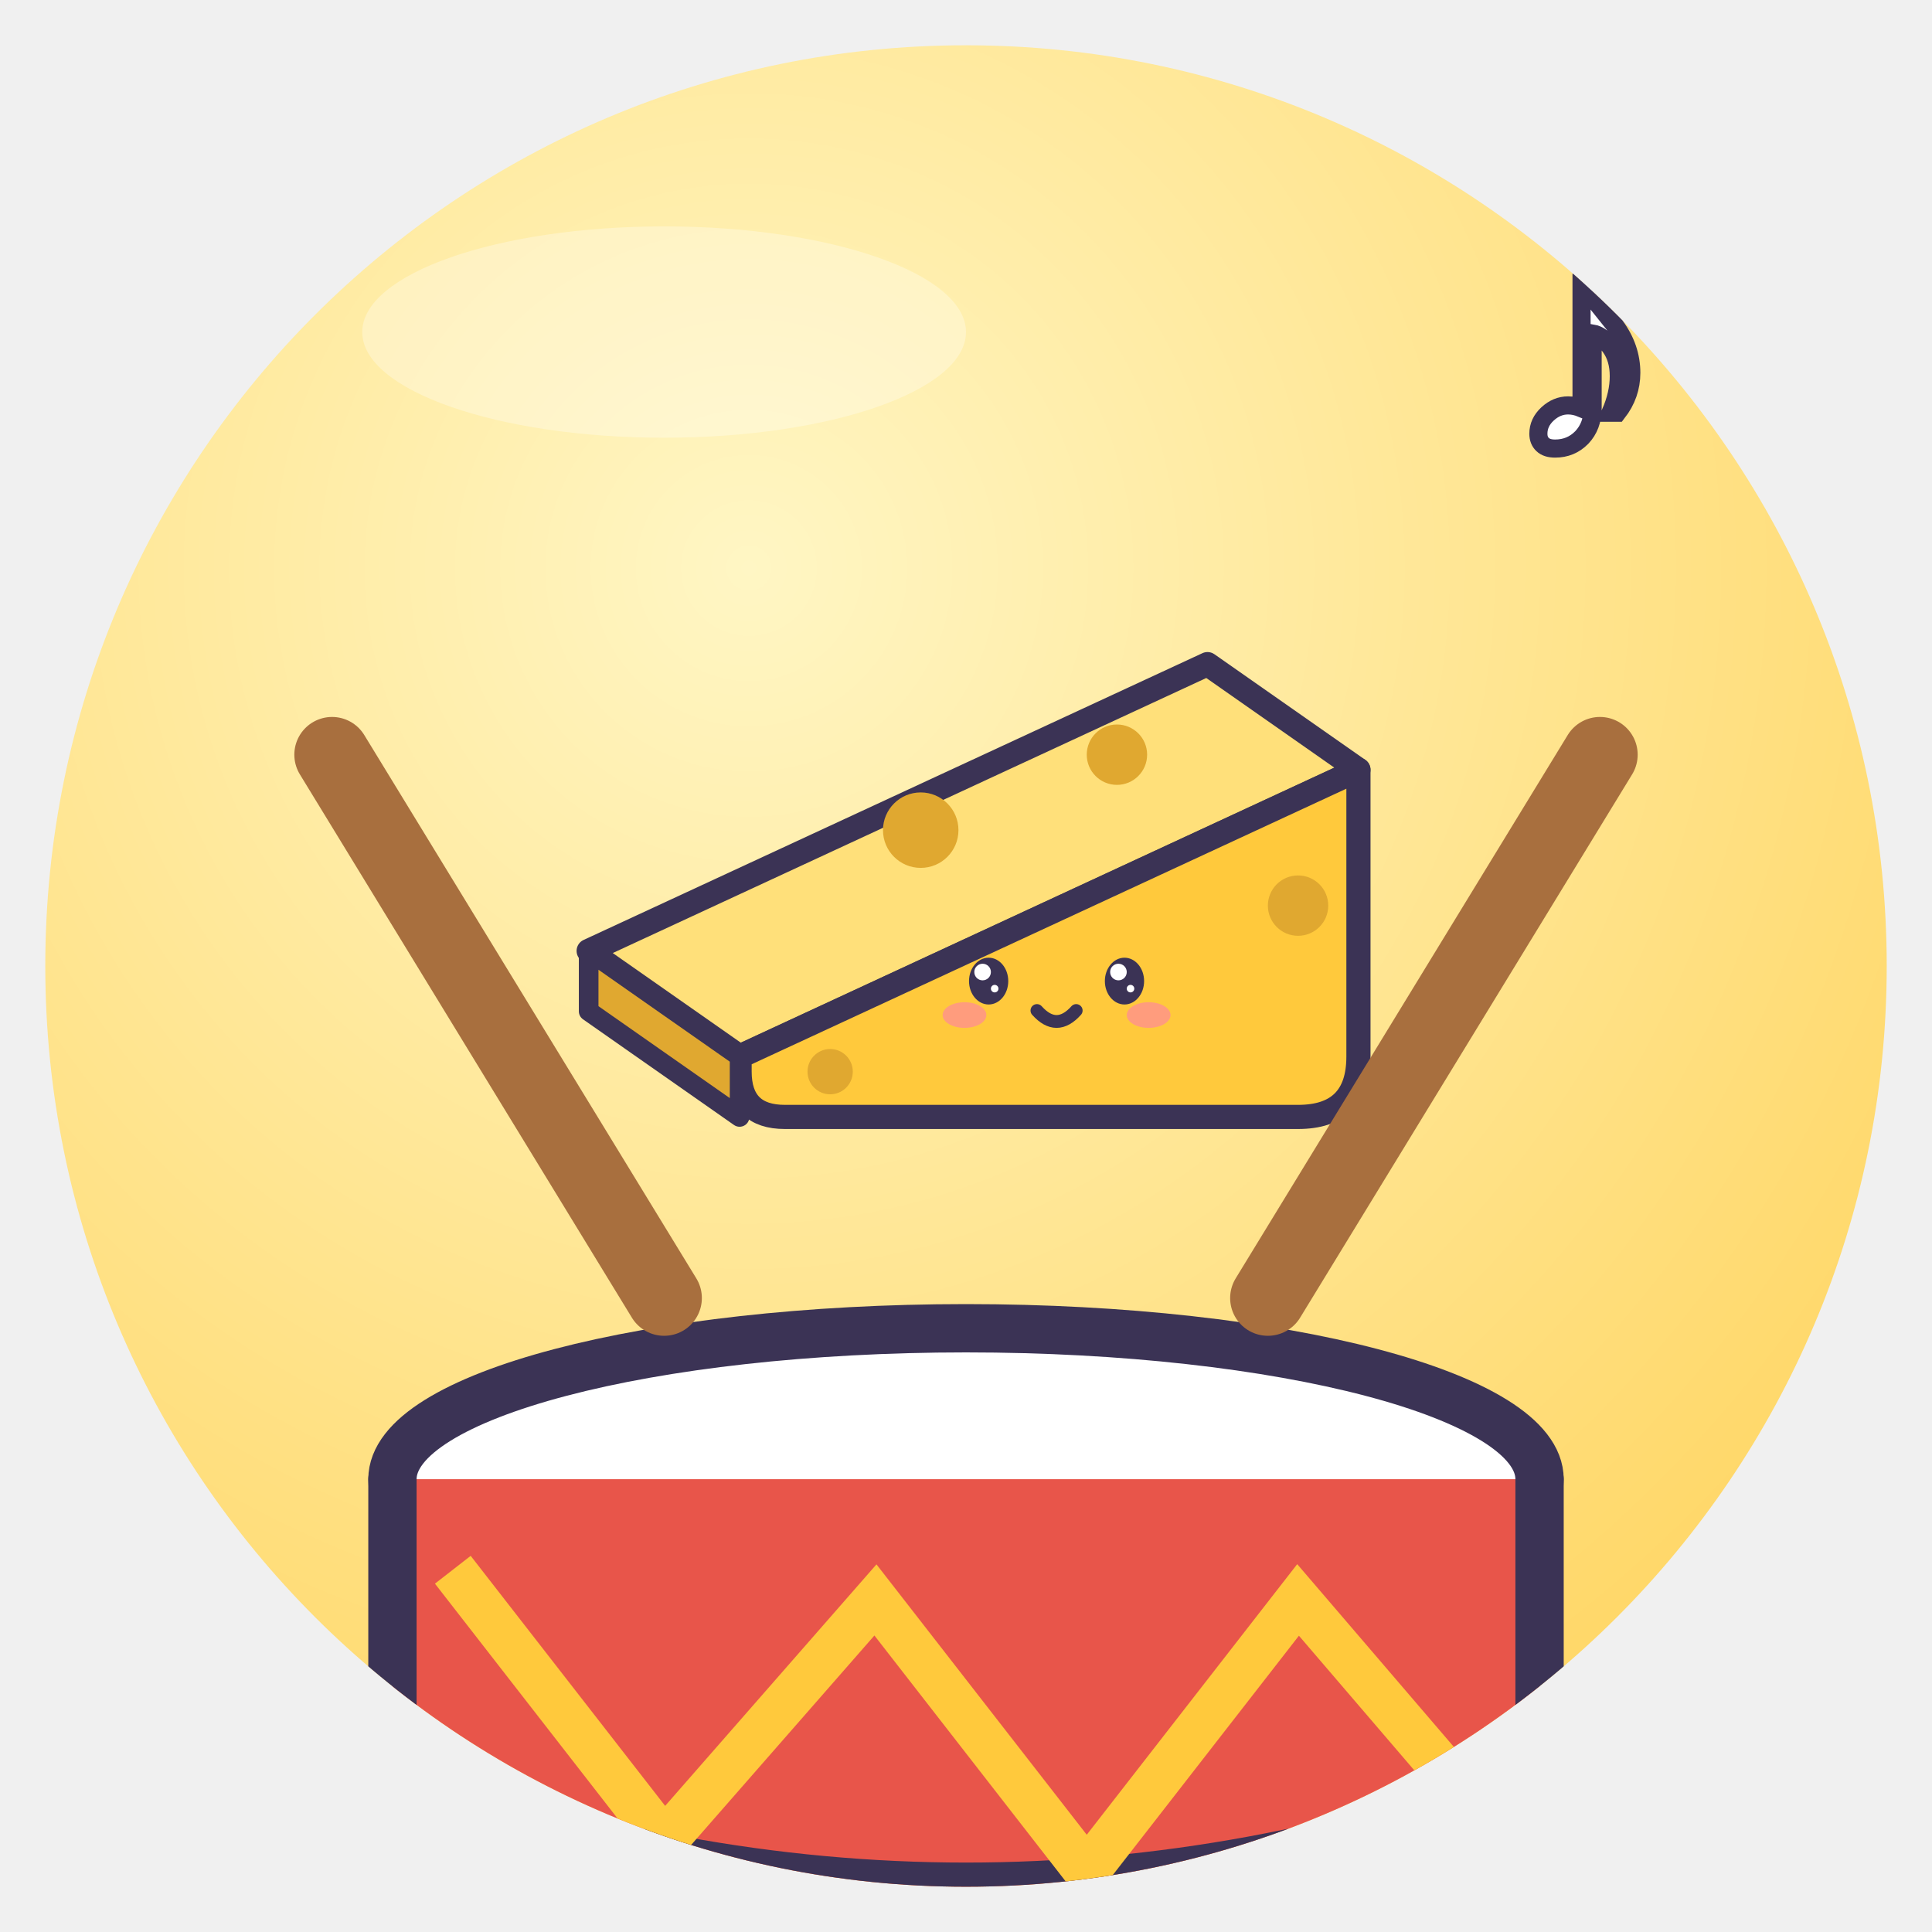
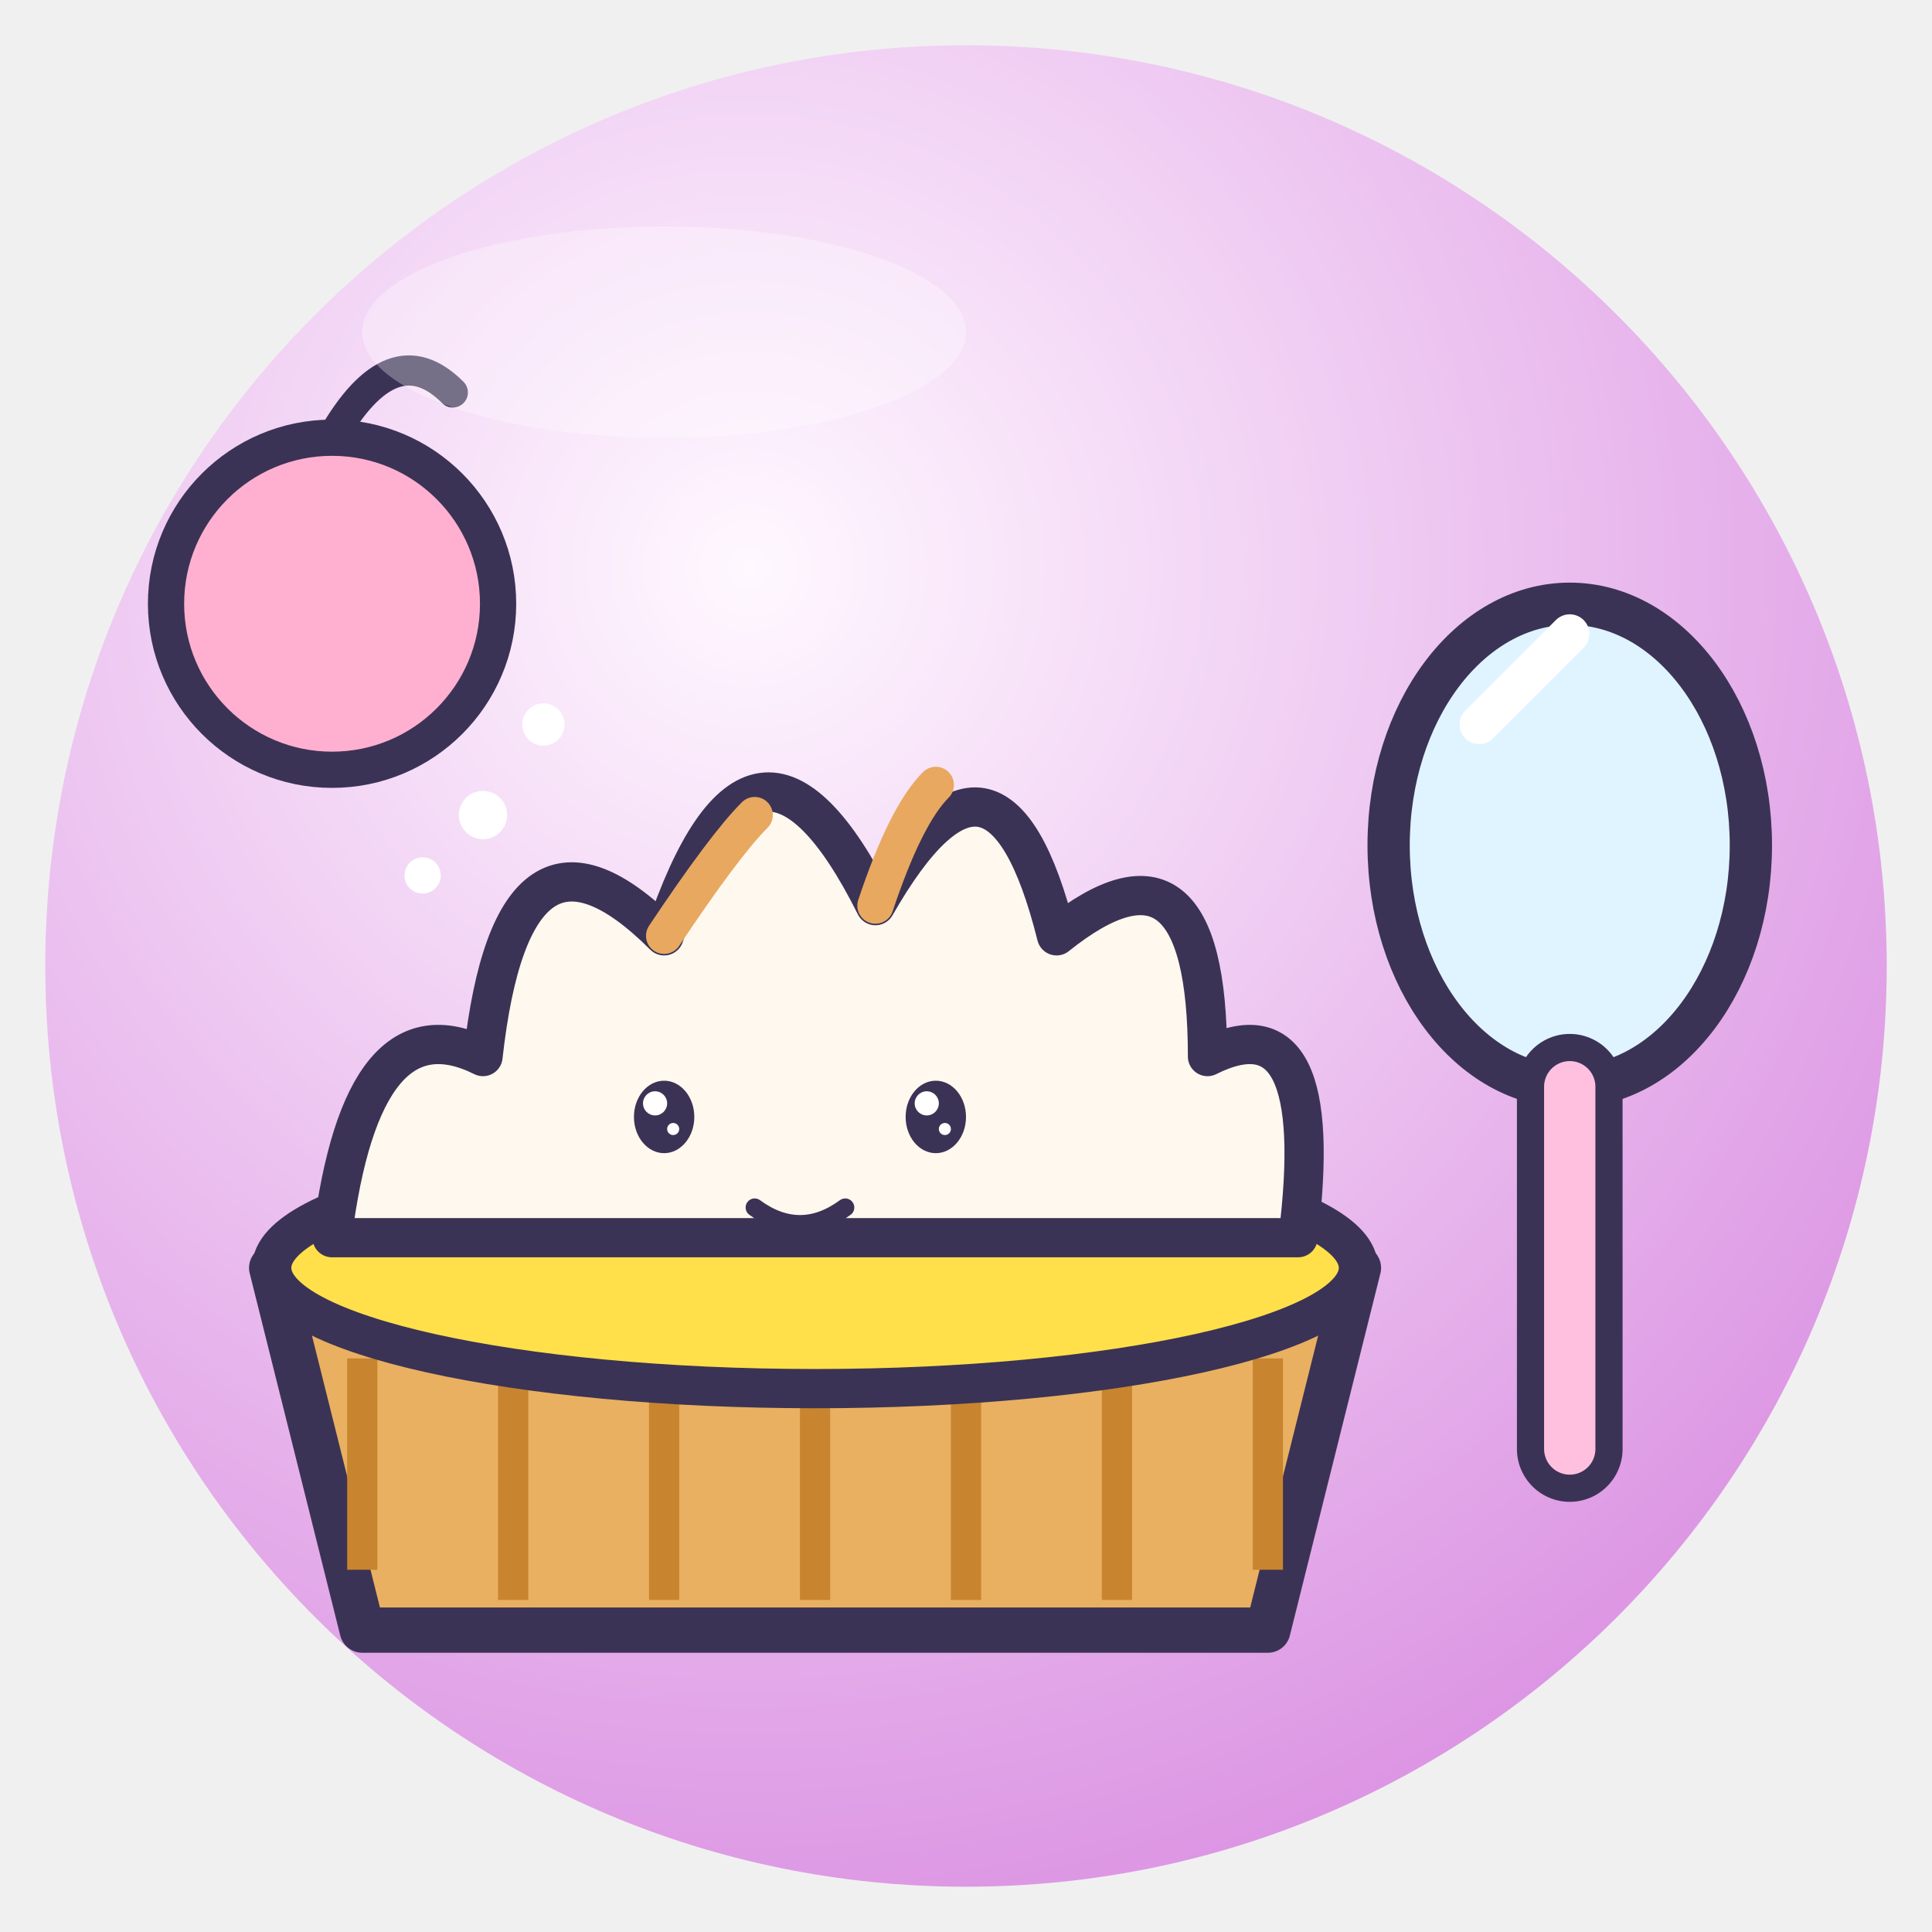
<svg xmlns="http://www.w3.org/2000/svg" viewBox="0 0 128 128" width="128" height="128">
  <defs>
    <radialGradient id="g" cx="38%" cy="28%" r="85%">
-       <stop offset="0" stop-color="#FFF6C4" />
-       <stop offset="1" stop-color="#FFD45E" />
+       <stop offset="0" stop-color="#FFF8FF" />
+       <stop offset="1" stop-color="#D88AE0" />
    </radialGradient>
    <clipPath id="c">
      <circle cx="64" cy="64" r="61" />
    </clipPath>
  </defs>
  <circle cx="64" cy="64" r="61" fill="url(#g)" />
  <g clip-path="url(#c)">
-     <ellipse cx="64" cy="98" rx="38" ry="10" fill="#fff" stroke="#3B3355" stroke-width="3.2" stroke-linejoin="round" stroke-linecap="round" />
-     <path d="M26 98 V118 Q64 132 102 118 V98" fill="#E8554A" stroke="#3B3355" stroke-width="3.2" stroke-linejoin="round" stroke-linecap="round" />
-     <path d="M30 104 L44 122 L58 106 L72 124 L86 106 L98 120" fill="none" stroke="#FFC93C" stroke-width="3" />
-     <g transform="translate(64 54) rotate(0) scale(0.5 0.5) translate(-64 -64)">
-       <path d="M14 82 L96 44 L116 58 L34 96Z" fill="#FFE07A" stroke="#3B3355" stroke-width="3.2" stroke-linejoin="round" stroke-linecap="round" />
-       <path d="M34 96 L116 58 V96 Q116 104 108 104 H40 Q34 104 34 98Z" fill="#FFC93C" stroke="#3B3355" stroke-width="3.2" stroke-linejoin="round" stroke-linecap="round" />
-       <path d="M14 82 L34 96 V104 L14 90Z" fill="#E0A830" stroke="#3B3355" stroke-linejoin="round" stroke-linecap="round" stroke-width="2.6" />
-       <circle cx="58" cy="66" r="5" fill="#E0A830" />
-       <circle cx="84" cy="56" r="4" fill="#E0A830" />
-       <circle cx="108" cy="76" r="4" fill="#E0A830" />
-       <circle cx="46" cy="98" r="3" fill="#E0A830" />
-       <ellipse cx="67" cy="86" rx="2.6" ry="3.1" fill="#3B3355" />
-       <circle cx="66.2" cy="84.8" r="1.1" fill="#fff" />
-       <circle cx="67.8" cy="87.0" r="0.5" fill="#fff" />
-       <ellipse cx="85" cy="86" rx="2.6" ry="3.1" fill="#3B3355" />
-       <circle cx="84.2" cy="84.8" r="1.1" fill="#fff" />
-       <circle cx="85.8" cy="87.0" r="0.5" fill="#fff" />
-       <ellipse cx="63.8" cy="90.5" rx="2.9" ry="1.7" fill="#FF7FA8" opacity=".6" />
-       <ellipse cx="88.2" cy="90.5" rx="2.9" ry="1.7" fill="#FF7FA8" opacity=".6" />
-       <path d="M73.4 89.9 Q76 92.8 78.6 89.9" fill="none" stroke="#3B3355" stroke-linejoin="round" stroke-linecap="round" stroke-width="1.7" />
-     </g>
-     <path d="M22 50 L44 86 M106 50 L84 86" stroke="#A86F3E" stroke-width="5" stroke-linecap="round" />
-     <text x="100" y="30" font-family="Arial" font-weight="700" font-size="20" fill="#fff" stroke="#3B3355" stroke-width="1.2">♪</text>
+     <path d="M18 84 L24 108 H84 L90 84Z" fill="#E8B060" stroke="#3B3355" stroke-linejoin="round" stroke-linecap="round" stroke-width="3" />
+     <path d="M24 90 V104 M34 90 V106 M44 90 V106 M54 90 V106 M64 90 V106 M74 90 V106 M84 90 V104" stroke="#C8842E" stroke-width="2" />
+     <ellipse cx="54" cy="84" rx="36" ry="8" fill="#FFE04A" stroke="#3B3355" stroke-linejoin="round" stroke-linecap="round" stroke-width="2.6" />
+     <path d="M22 82 Q24 66 32 70 Q34 52 44 62 Q50 44 58 60 Q66 46 70 62 Q80 54 80 70 Q88 66 86 82Z" fill="#FFF8EE" stroke="#3B3355" stroke-linejoin="round" stroke-linecap="round" stroke-width="2.6" />
+     <path d="M44 62 Q48 56 50 54 M58 60 Q60 54 62 52" fill="none" stroke="#E8A860" stroke-width="2.4" stroke-linecap="round" />
+     <ellipse cx="44" cy="74" rx="2.0" ry="2.4" fill="#3B3355" />
+     <circle cx="43.4" cy="73.1" r="0.8" fill="#fff" />
+     <circle cx="44.6" cy="74.8" r="0.4" fill="#fff" />
+     <ellipse cx="62" cy="74" rx="2.0" ry="2.4" fill="#3B3355" />
+     <circle cx="61.4" cy="73.1" r="0.8" fill="#fff" />
+     <circle cx="62.6" cy="74.8" r="0.4" fill="#fff" />
+     <path d="M50 80 Q53 82.2 56 80" fill="none" stroke="#3B3355" stroke-linejoin="round" stroke-linecap="round" stroke-width="1.2" />
+     <ellipse cx="104" cy="56" rx="12" ry="16" fill="#E0F4FF" stroke="#3B3355" stroke-linejoin="round" stroke-linecap="round" stroke-width="2.8" />
+     <path d="M104 72 V96" stroke="#3B3355" stroke-width="7" stroke-linecap="round" />
+     <path d="M104 72 V96" stroke="#FFC0E0" stroke-width="3.4" stroke-linecap="round" />
+     <path d="M98 48 L104 42" stroke="#fff" stroke-width="2.6" stroke-linecap="round" />
+     <circle cx="22" cy="40" r="11" fill="#FFB0D0" stroke="#3B3355" stroke-linejoin="round" stroke-linecap="round" stroke-width="2.4" />
+     <path d="M22 29 Q26 22 30 26" fill="none" stroke="#3B3355" stroke-linejoin="round" stroke-linecap="round" stroke-width="2" />
+     <circle cx="32" cy="54" r="1.6" fill="#fff" />
+     <circle cx="36" cy="48" r="1.4" fill="#fff" />
+     <circle cx="28" cy="58" r="1.2" fill="#fff" />
  </g>
  <ellipse cx="44" cy="22" rx="20" ry="7" fill="#fff" opacity=".3" />
</svg>
